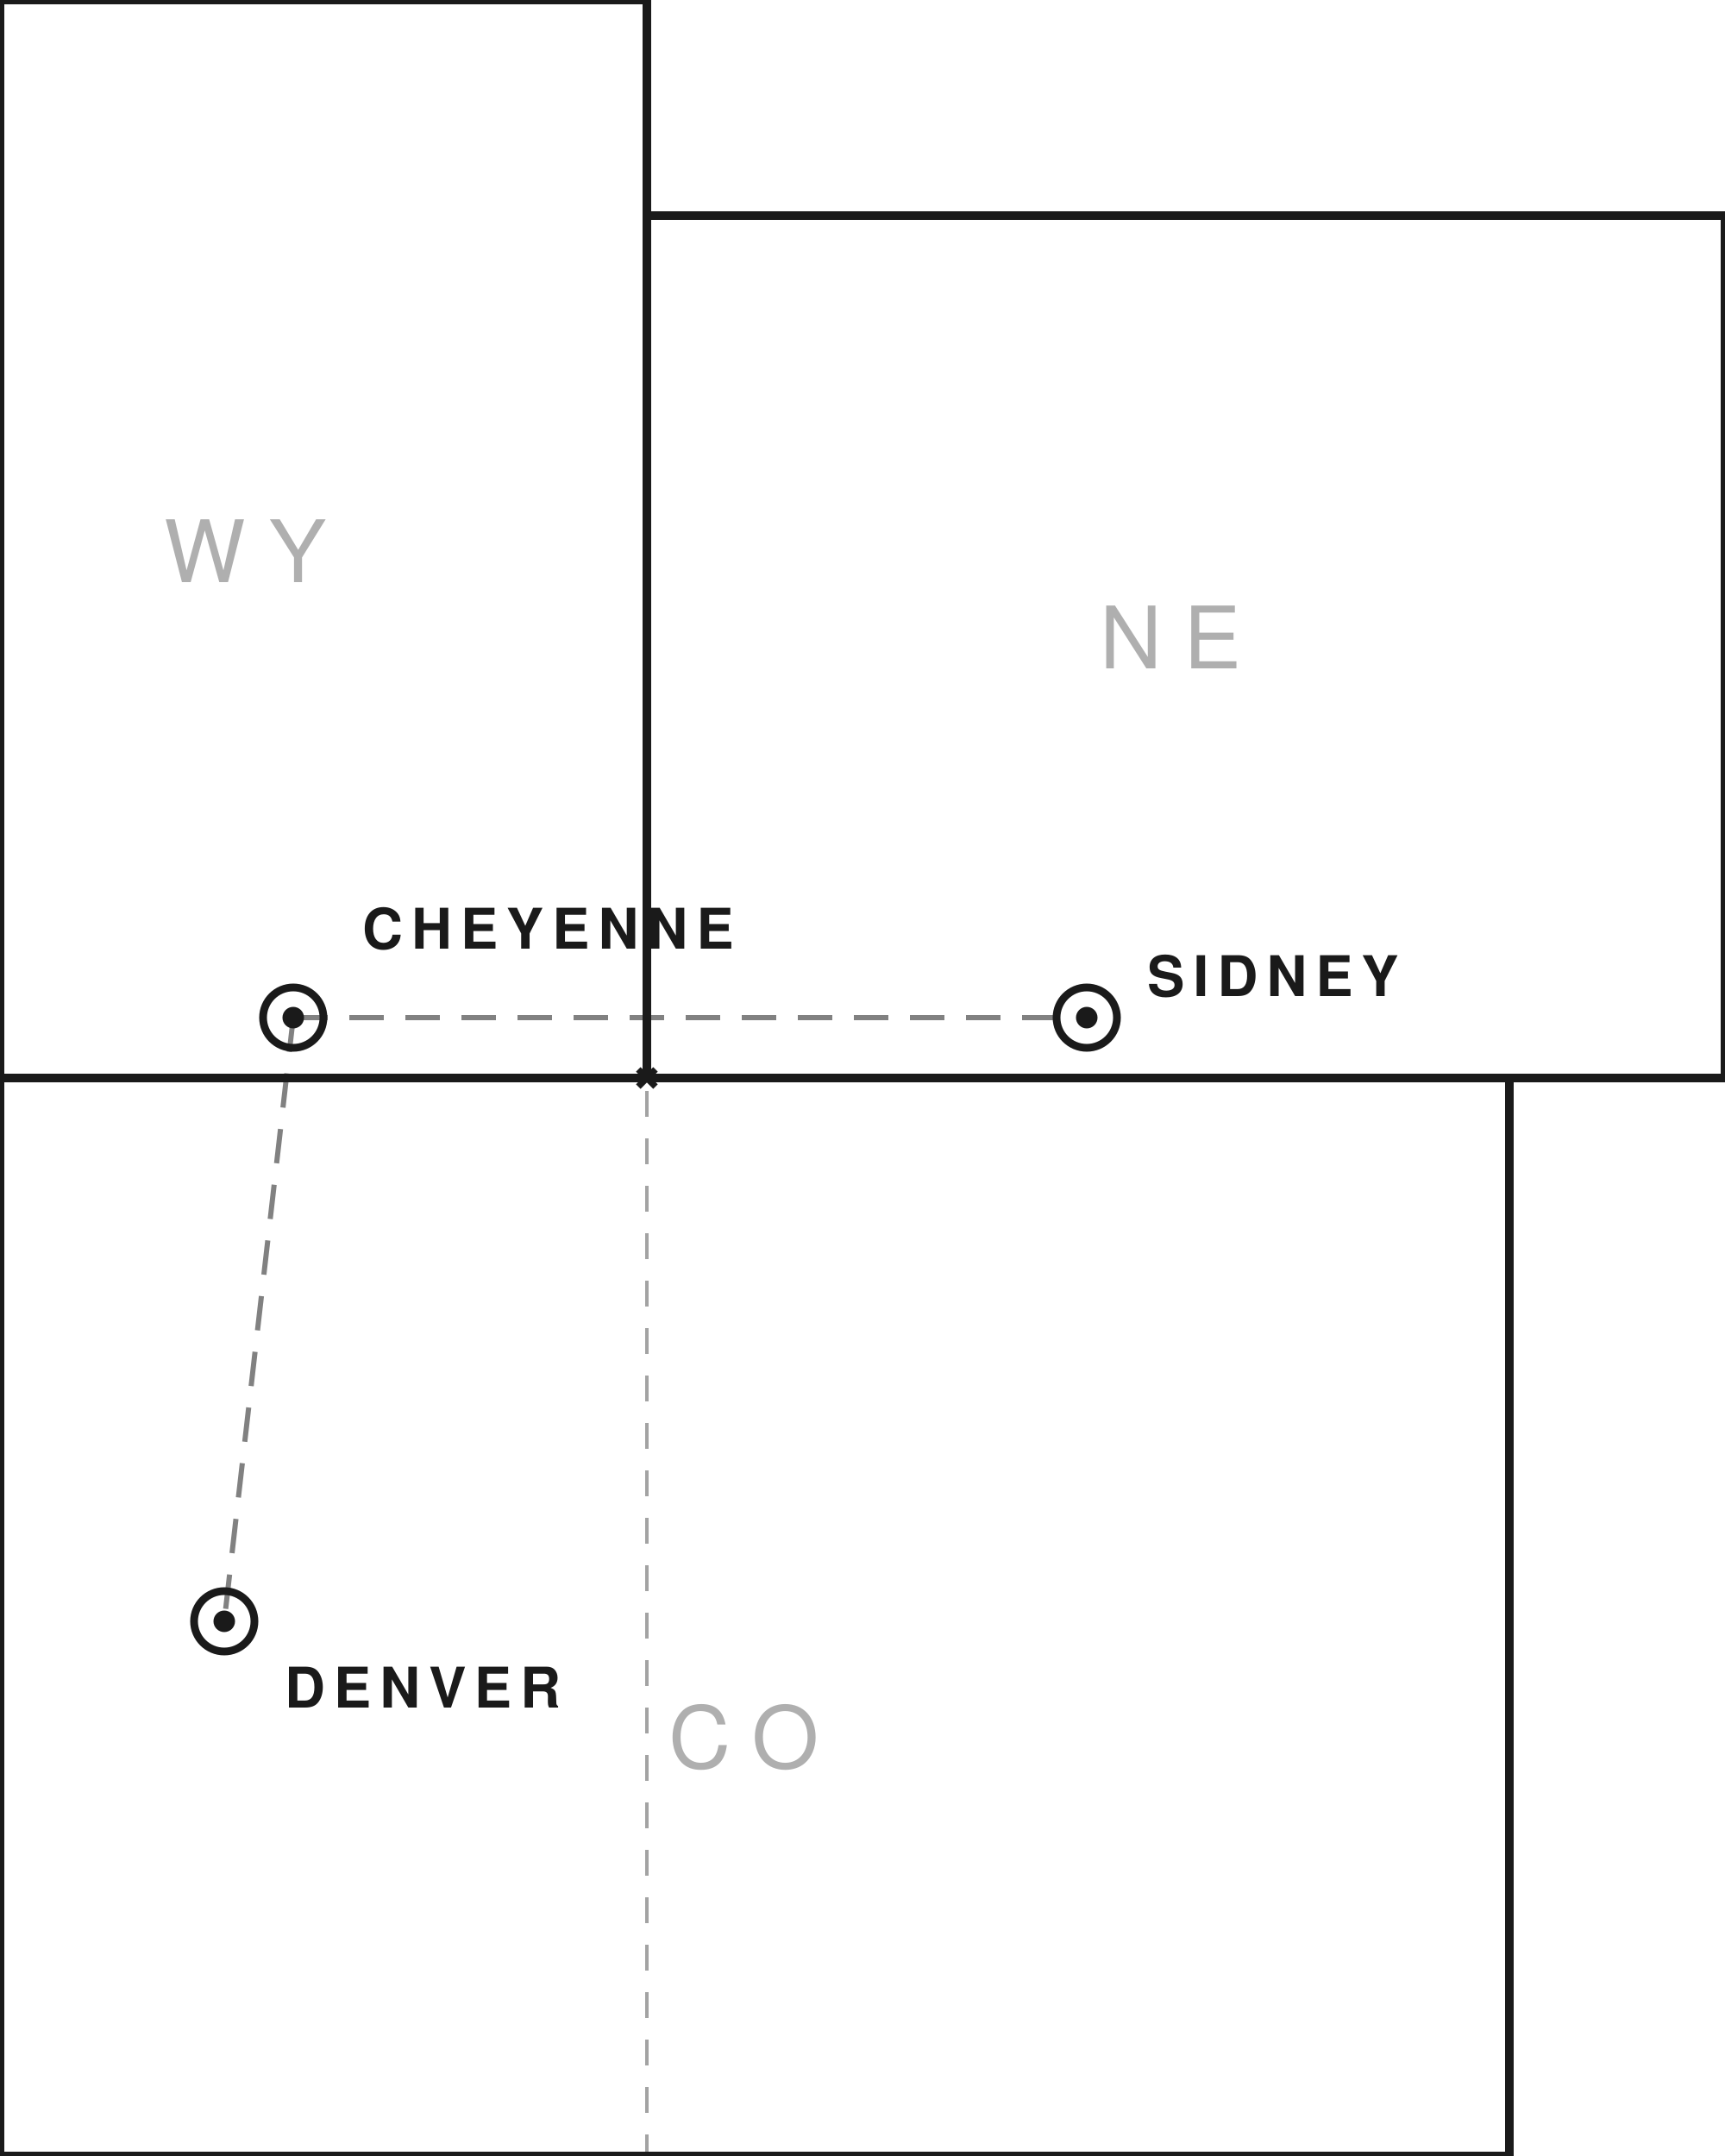
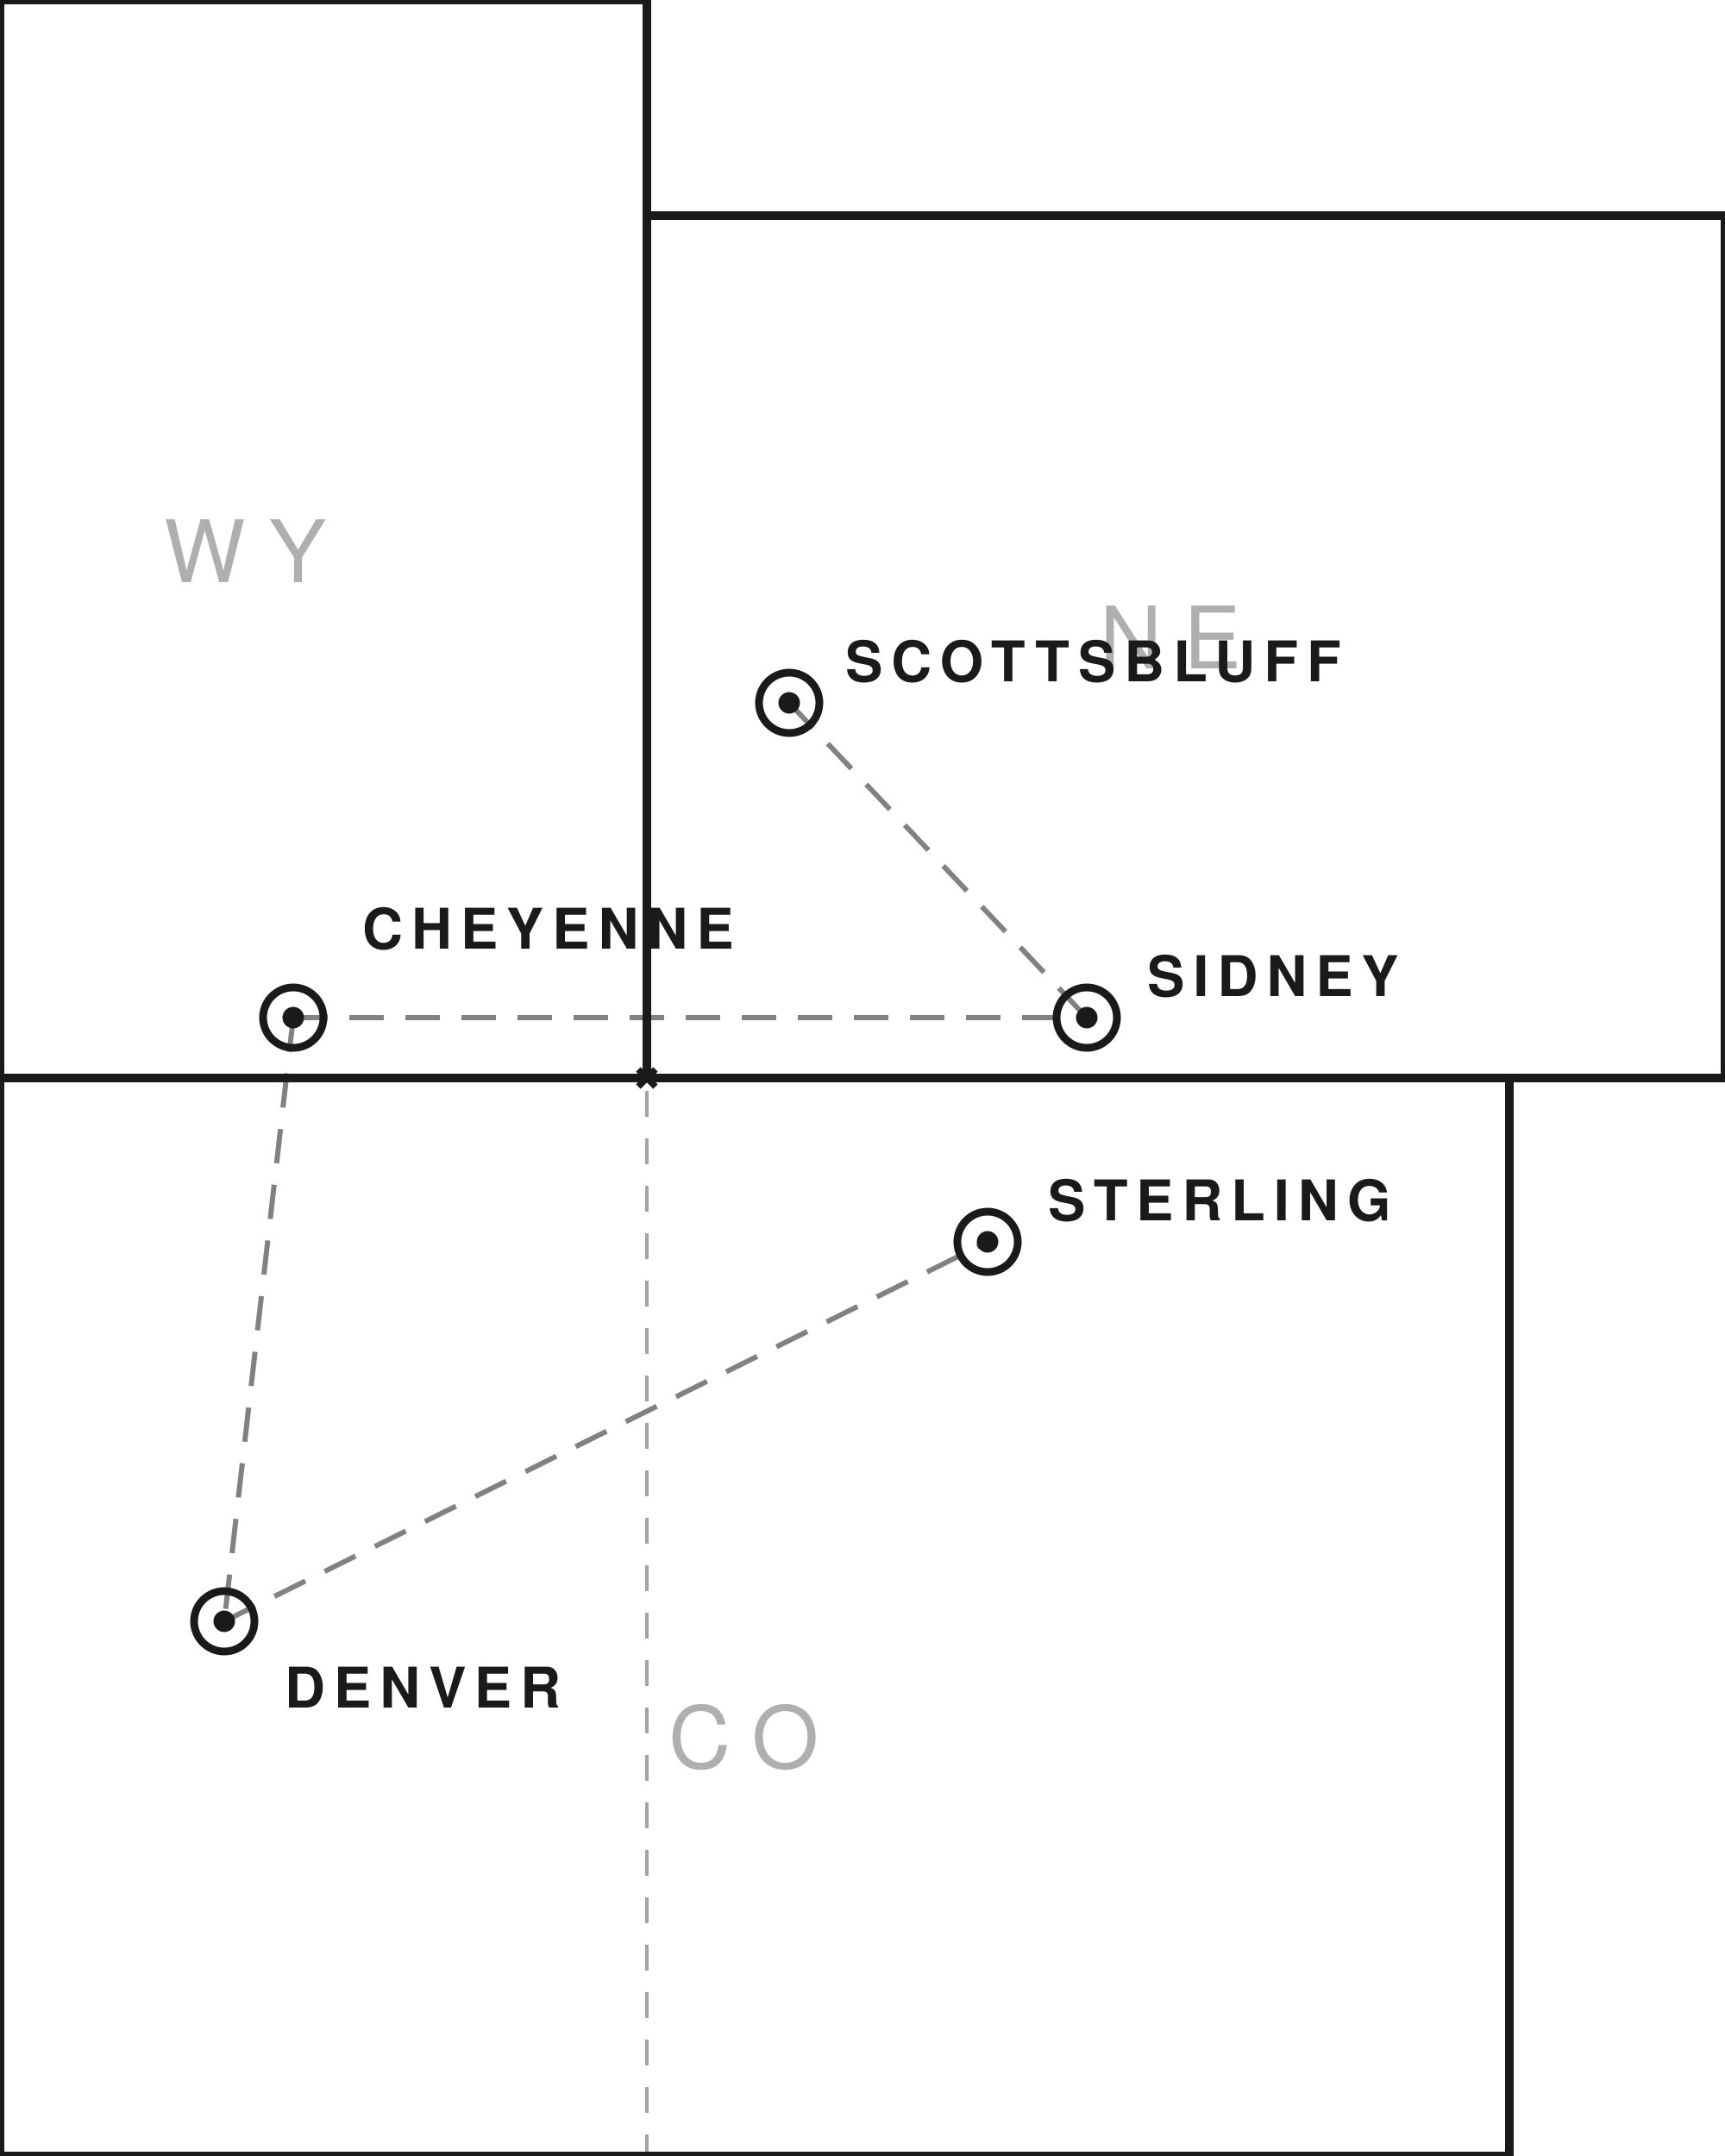
<svg xmlns="http://www.w3.org/2000/svg" viewBox="0 0 400 500" width="400" height="500">
  <polygon points="0,0 150,0 150,250 0,250" fill="none" stroke="#1a1a1a" stroke-width="2" />
  <polygon points="150,50 400,50 400,250 150,250" fill="none" stroke="#1a1a1a" stroke-width="2" />
  <polygon points="0,250 350,250 350,500 0,500" fill="none" stroke="#1a1a1a" stroke-width="2" />
  <line x1="0" y1="250" x2="400" y2="250" stroke="#1a1a1a" stroke-width="0.8" stroke-dasharray="6,5" opacity="0.4" />
  <line x1="150" y1="0" x2="150" y2="500" stroke="#1a1a1a" stroke-width="0.8" stroke-dasharray="6,5" opacity="0.4" />
  <line x1="68" y1="236" x2="252" y2="236" stroke="#1a1a1a" stroke-width="1.2" stroke-dasharray="8,5" opacity="0.55" />
  <line x1="68" y1="236" x2="52" y2="376" stroke="#1a1a1a" stroke-width="1.2" stroke-dasharray="8,5" opacity="0.55" />
  <circle cx="252" cy="236" r="7" fill="none" stroke="#1a1a1a" stroke-width="1.8" />
  <circle cx="252" cy="236" r="2.5" fill="#1a1a1a" />
  <circle cx="68" cy="236" r="7" fill="none" stroke="#1a1a1a" stroke-width="1.8" />
  <circle cx="68" cy="236" r="2.5" fill="#1a1a1a" />
  <circle cx="52" cy="376" r="7" fill="none" stroke="#1a1a1a" stroke-width="1.8" />
  <circle cx="52" cy="376" r="2.5" fill="#1a1a1a" />
  <text x="266" y="231" font-family="Helvetica Neue, Helvetica, sans-serif" font-size="13" font-weight="600" fill="#1a1a1a" letter-spacing="2">SIDNEY</text>
  <text x="84" y="220" font-family="Helvetica Neue, Helvetica, sans-serif" font-size="13" font-weight="600" fill="#1a1a1a" letter-spacing="2">CHEYENNE</text>
  <text x="66" y="396" font-family="Helvetica Neue, Helvetica, sans-serif" font-size="13" font-weight="600" fill="#1a1a1a" letter-spacing="2">DENVER</text>
  <text x="38" y="135" font-family="Helvetica Neue, Helvetica, sans-serif" font-size="20" font-weight="300" fill="#1a1a1a" letter-spacing="5" opacity="0.35">WY</text>
  <text x="255" y="155" font-family="Helvetica Neue, Helvetica, sans-serif" font-size="20" font-weight="300" fill="#1a1a1a" letter-spacing="5" opacity="0.35">NE</text>
  <text x="155" y="410" font-family="Helvetica Neue, Helvetica, sans-serif" font-size="20" font-weight="300" fill="#1a1a1a" letter-spacing="5" opacity="0.35">CO</text>
  <line x1="148" y1="248" x2="152" y2="252" stroke="#1a1a1a" stroke-width="1.5" />
  <line x1="148" y1="252" x2="152" y2="248" stroke="#1a1a1a" stroke-width="1.5" />
+   <line x1="183" y1="163" x2="252" y2="236" stroke="#1a1a1a" stroke-width="1.2" stroke-dasharray="8,5" opacity="0.55" />
+   <line x1="52" y1="376" x2="229" y2="288" stroke="#1a1a1a" stroke-width="1.2" stroke-dasharray="8,5" opacity="0.55" />
+   <circle cx="183" cy="163" r="7" fill="none" stroke="#1a1a1a" stroke-width="1.8" />
+   <circle cx="183" cy="163" r="2.5" fill="#1a1a1a" />
+   <text x="196" y="158" font-family="Helvetica Neue, Helvetica, sans-serif" font-size="13" font-weight="600" fill="#1a1a1a" letter-spacing="2">SCOTTSBLUFF</text>
+   <circle cx="229" cy="288" r="7" fill="none" stroke="#1a1a1a" stroke-width="1.8" />
+   <circle cx="229" cy="288" r="2.5" fill="#1a1a1a" />
+   <text x="243" y="283" font-family="Helvetica Neue, Helvetica, sans-serif" font-size="13" font-weight="600" fill="#1a1a1a" letter-spacing="2">STERLING</text>
</svg>
